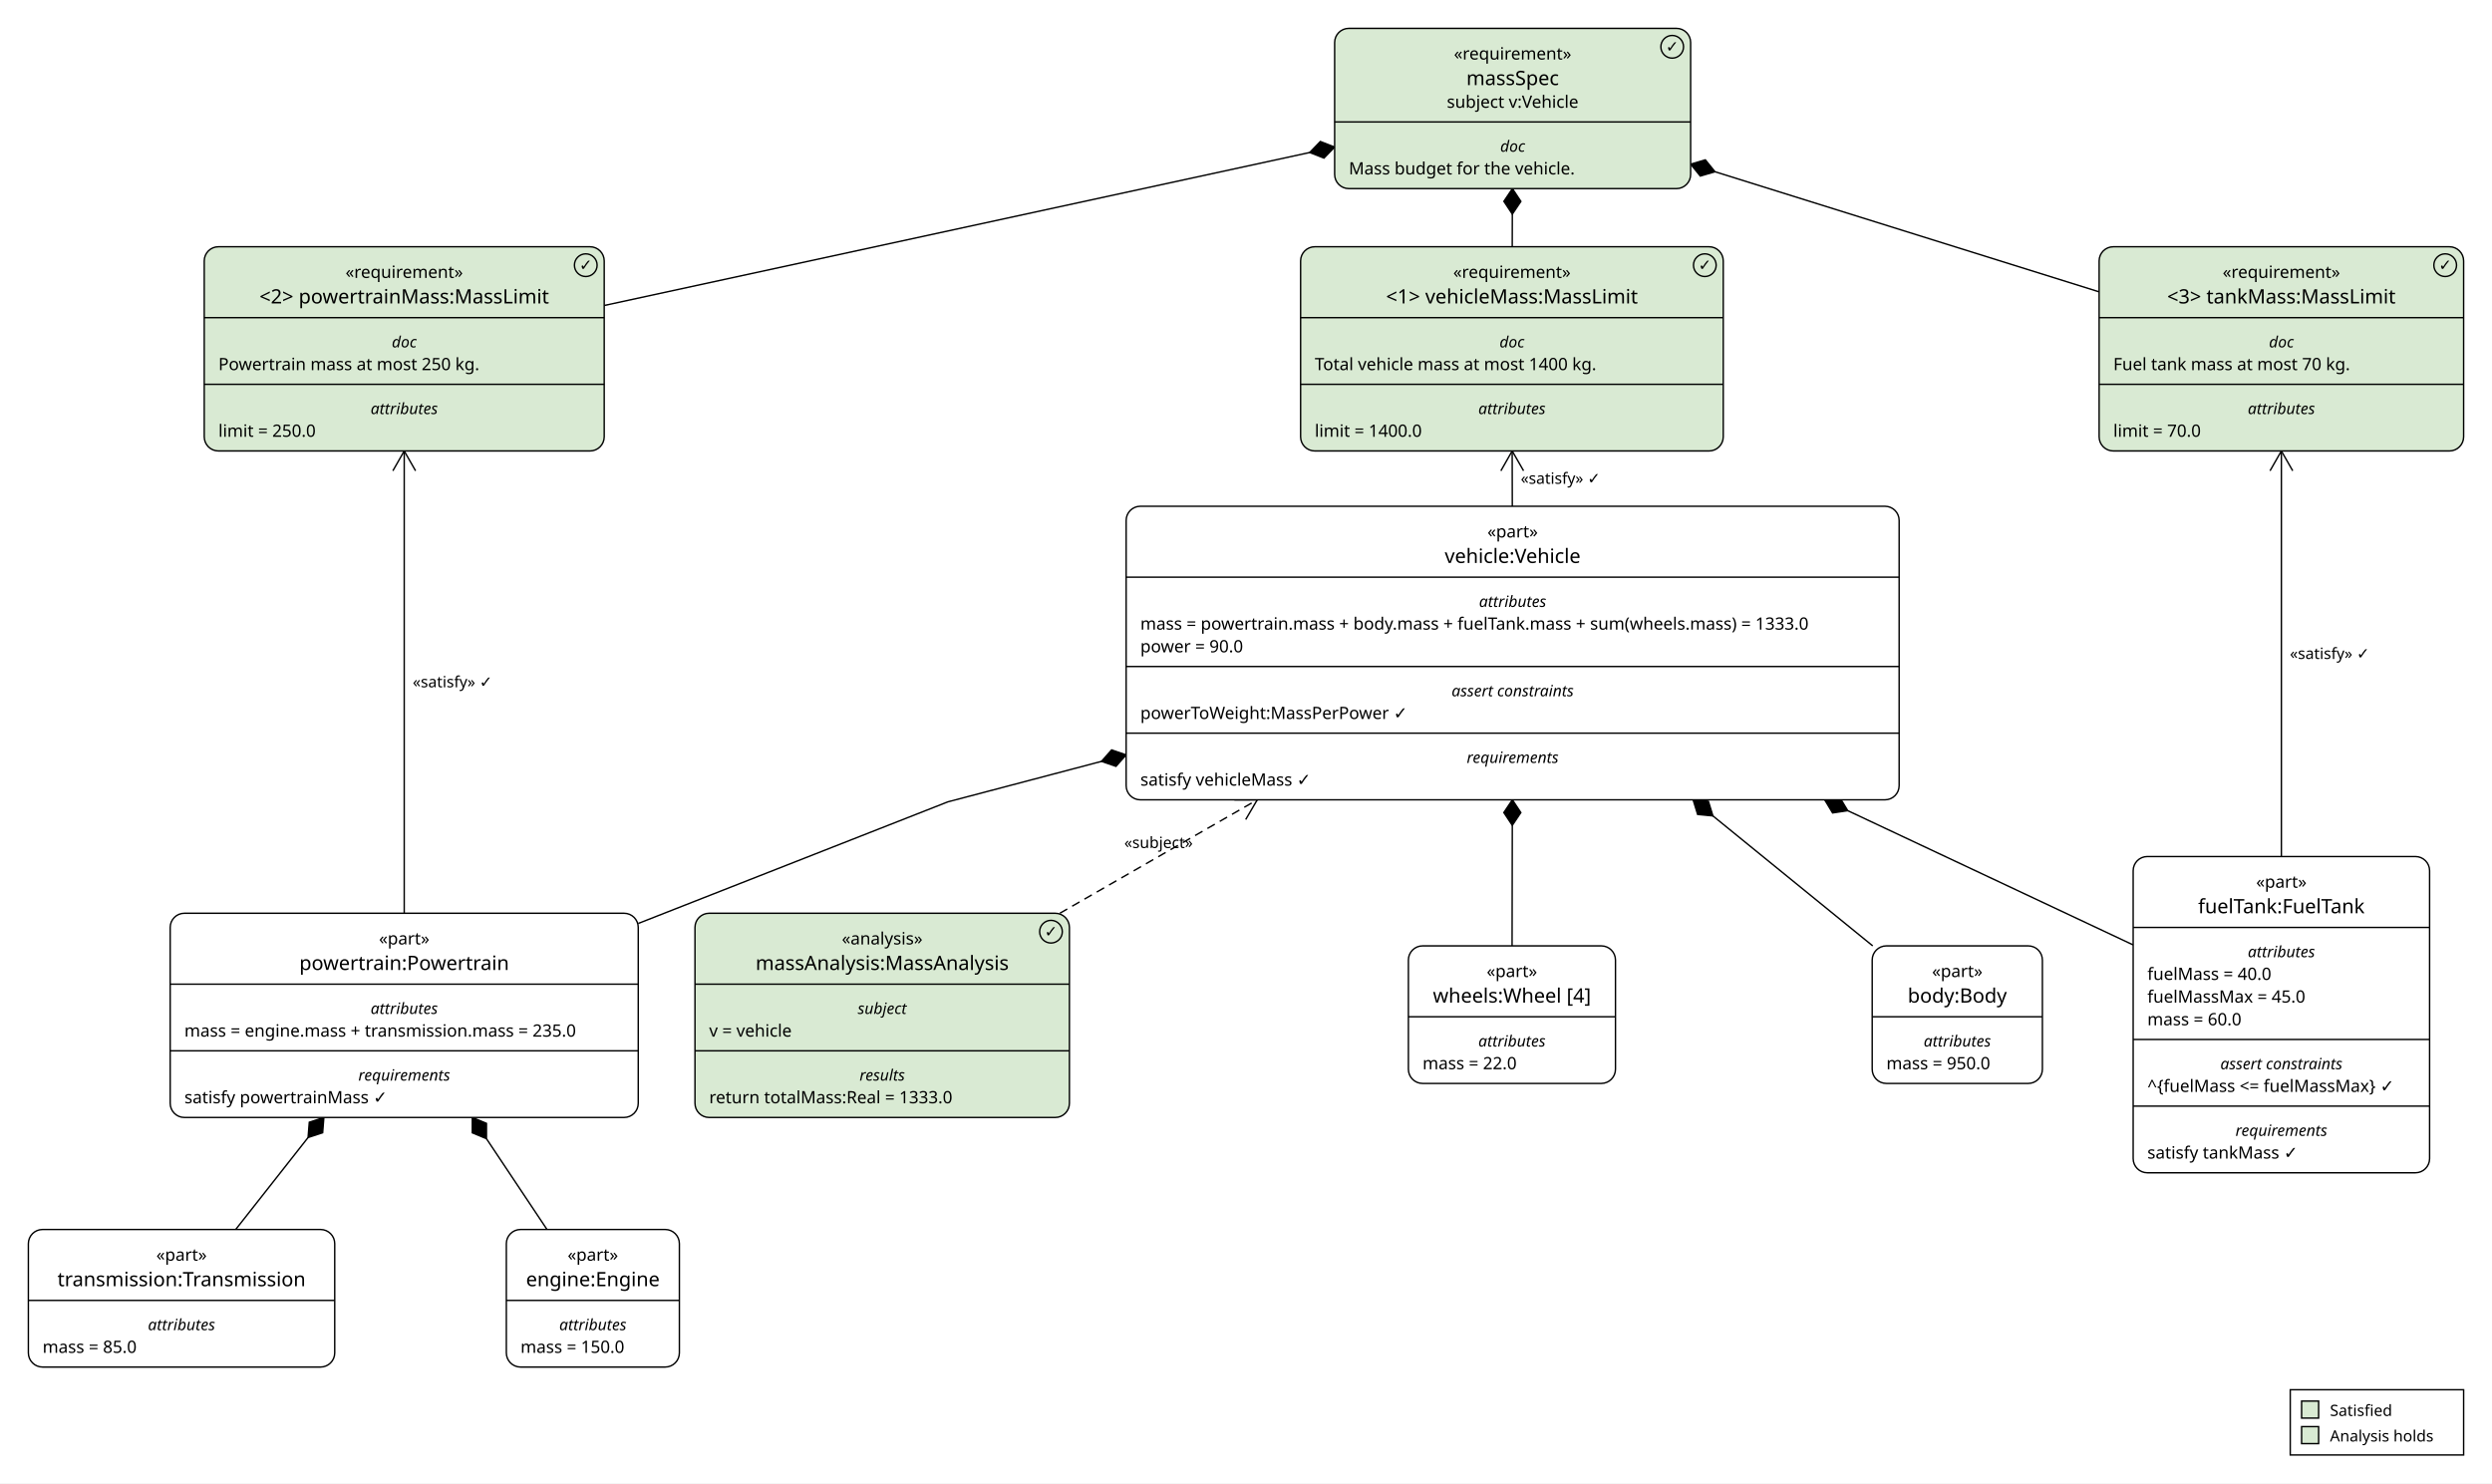
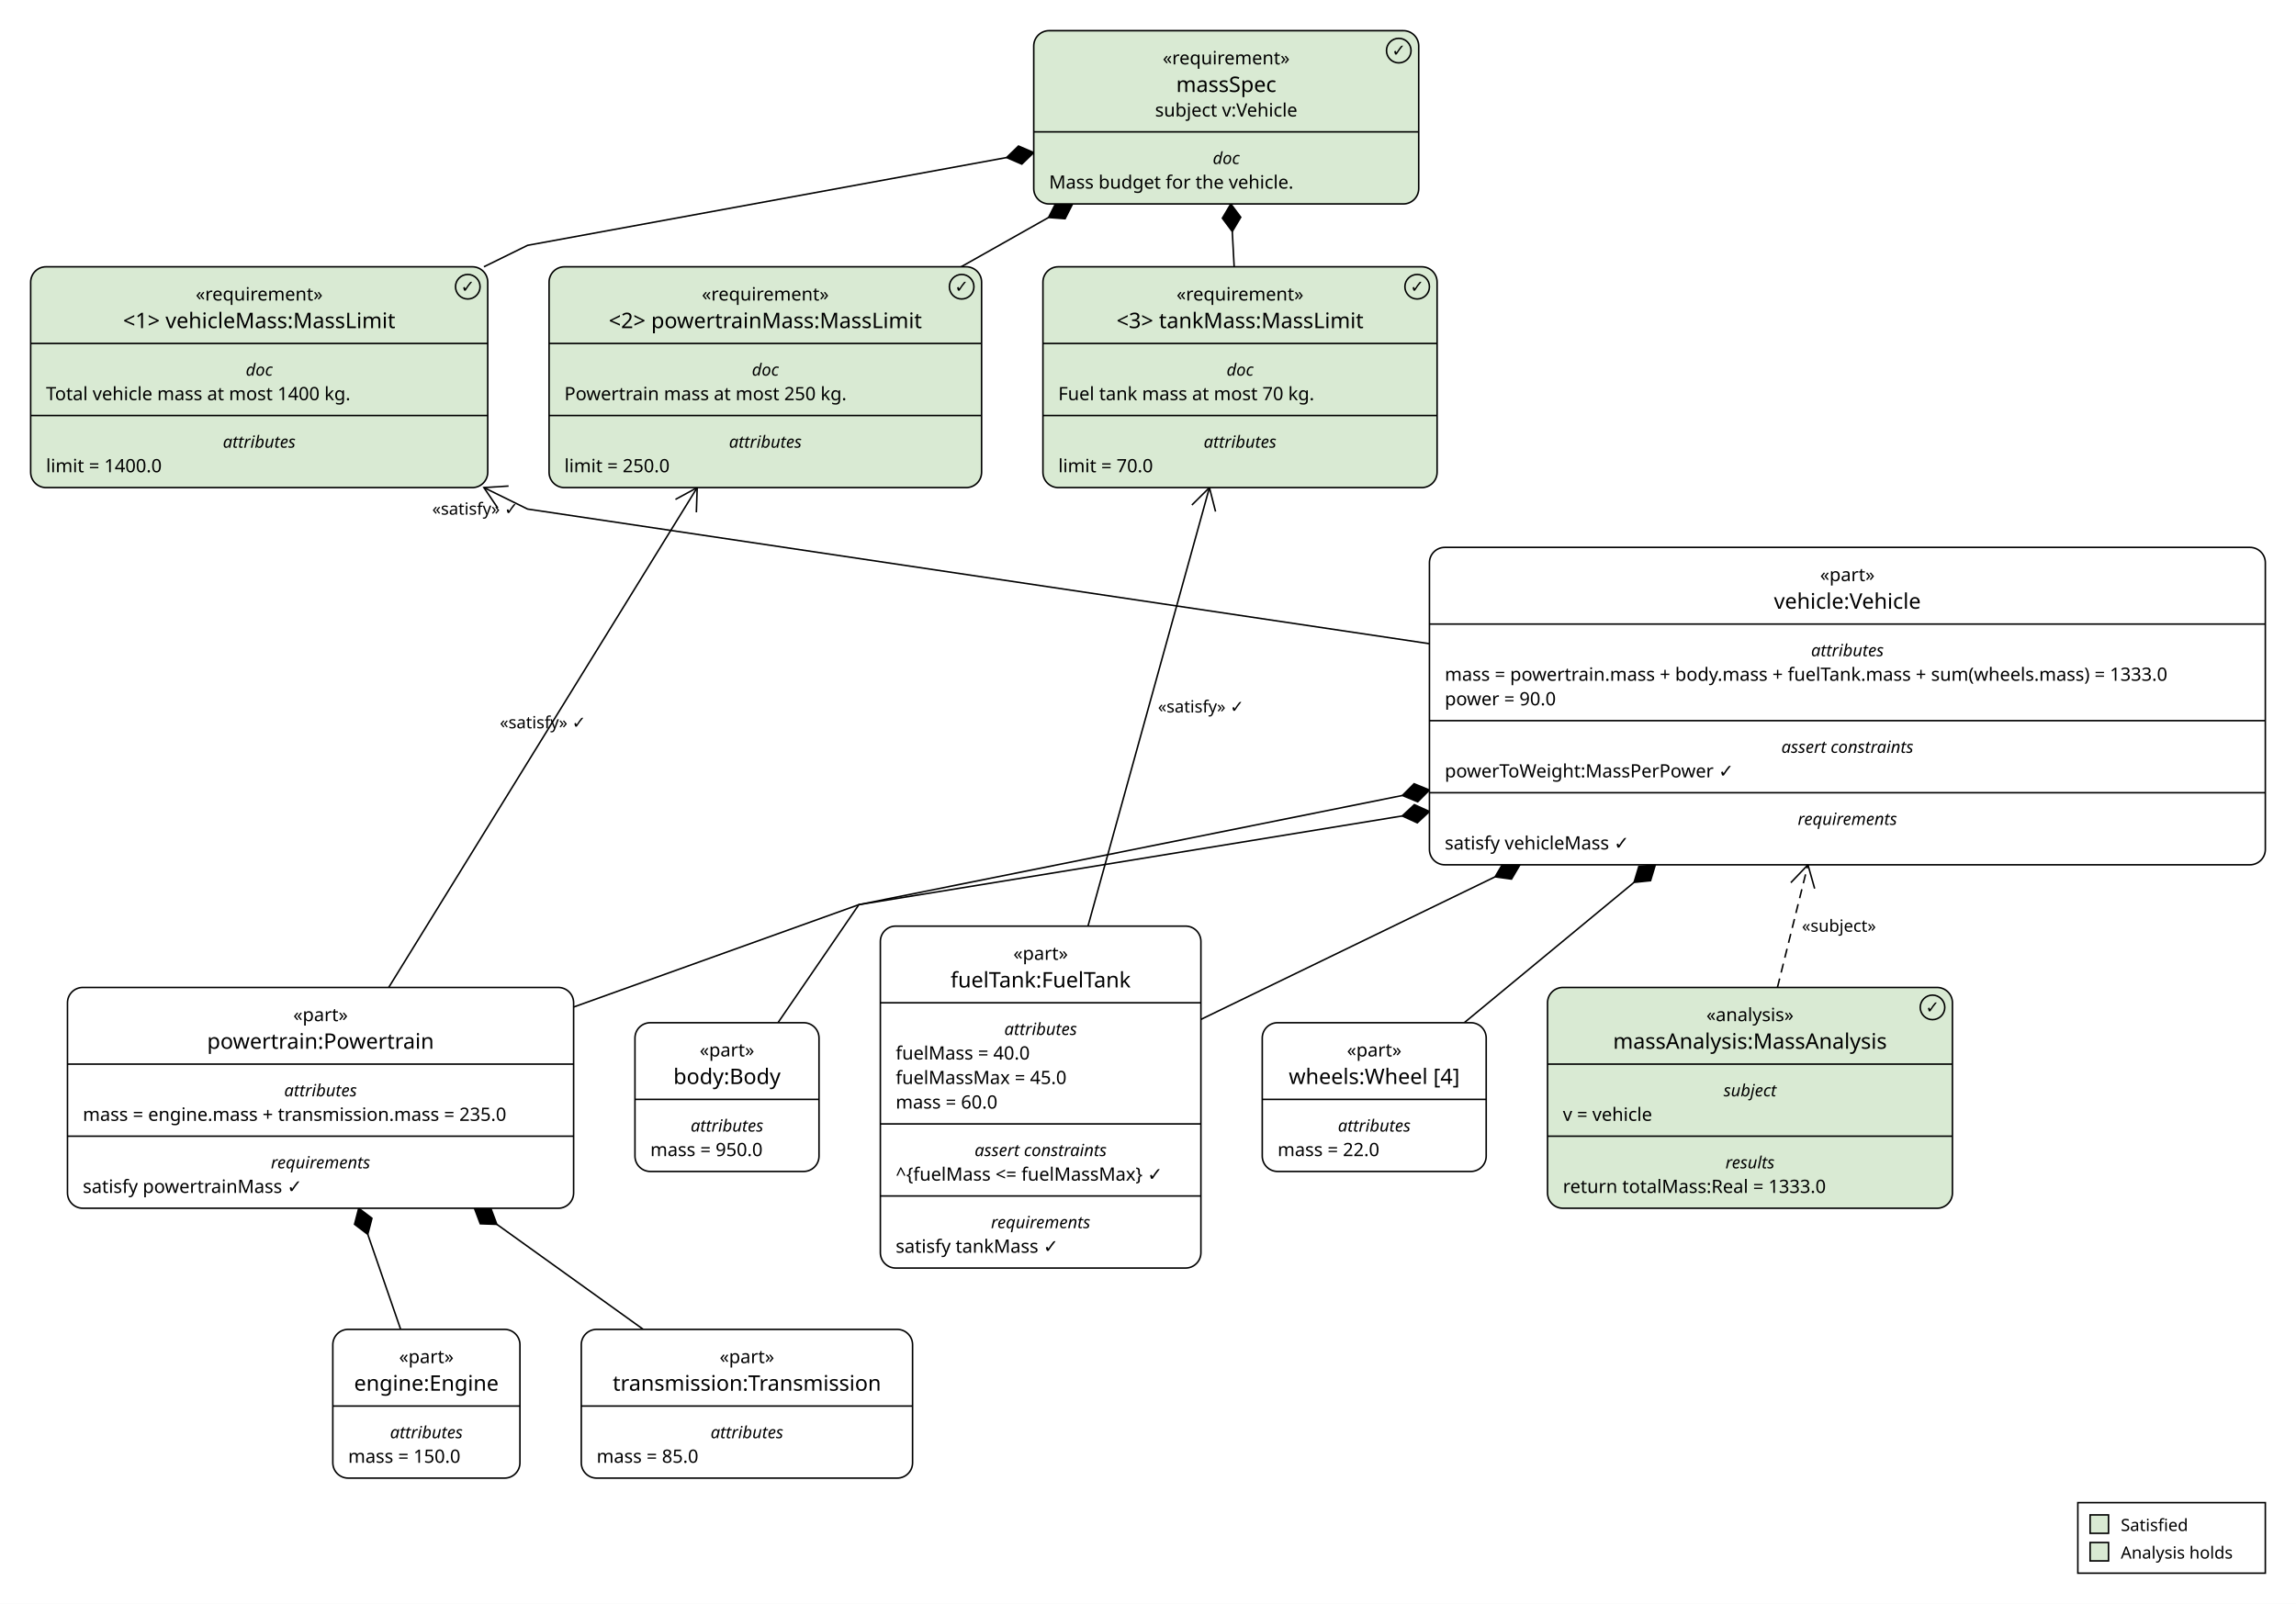
- <svg xmlns="http://www.w3.org/2000/svg" width="1757" height="1046" viewBox="0 0 1757 1046" font-family="sans-serif">
-   <rect x="0" y="0" width="1757" height="1046" fill="#ffffff" />
-   <polyline points="923.41,107.54 426,215.42" fill="none" stroke="#000000" />
-   <polygon points="941,103.72 930.93,99.76 923.41,107.54 933.48,111.49" fill="#000000" stroke="#000000" />
-   <polyline points="1209.18,121.12 1480,205.81" fill="none" stroke="#000000" />
-   <polygon points="1192,115.75 1198.8,124.16 1209.18,121.12 1202.38,112.71" fill="#000000" stroke="#000000" />
-   <polyline points="1066.28,151 1066.21,174" fill="none" stroke="#000000" />
-   <polygon points="1066.33,133 1060.31,141.98 1066.28,151 1072.31,142.02" fill="#000000" stroke="#000000" />
-   <polyline points="1207.71,575.36 1320.37,667" fill="none" stroke="#000000" />
-   <polygon points="1193.74,564 1196.94,574.33 1207.71,575.36 1204.51,565.02" fill="#000000" stroke="#000000" />
-   <polyline points="1302.78,571.66 1504,666.33" fill="none" stroke="#000000" />
-   <polygon points="1286.49,564 1292.08,573.26 1302.78,571.66 1297.19,562.4" fill="#000000" stroke="#000000" />
-   <polyline points="776.59,536.9 668.29,565.44 450,651.19" fill="none" stroke="#000000" />
-   <polygon points="794,532.31 783.77,528.8 776.59,536.9 786.83,540.41" fill="#000000" stroke="#000000" />
-   <polyline points="342.98,802.98 385.67,867" fill="none" stroke="#000000" />
-   <polygon points="333,788 333,798.82 342.98,802.98 342.98,792.16" fill="#000000" stroke="#000000" />
-   <polyline points="217.21,802.15 166.17,867" fill="none" stroke="#000000" />
-   <polygon points="228.34,788 218.06,791.36 217.21,802.15 227.49,798.78" fill="#000000" stroke="#000000" />
-   <polyline points="1066.26,582 1066.1,667" fill="none" stroke="#000000" />
-   <polygon points="1066.3,564 1060.28,572.99 1066.26,582 1072.28,573.01" fill="#000000" stroke="#000000" />
-   <polyline points="747.26,644 886.44,564" fill="none" stroke="#000000" stroke-dasharray="6 4" />
-   <polyline points="878.29,577.91 886.44,564 870.31,564.04" fill="none" stroke="#000000" />
-   <text x="816.85" y="598" text-anchor="middle" font-size="11">«subject»</text>
-   <polyline points="1066.26,357 1066.17,318" fill="none" stroke="#000000" />
-   <polyline points="1074.2,331.98 1066.17,318 1058.2,332.02" fill="none" stroke="#000000" />
-   <text x="1072.21" y="341.17" text-anchor="start" font-size="11">«satisfy» ✓</text>
-   <polyline points="285,644 285,318" fill="none" stroke="#000000" />
-   <polyline points="293,332 285,318 277,332" fill="none" stroke="#000000" />
-   <text x="291" y="484.67" text-anchor="start" font-size="11">«satisfy» ✓</text>
-   <polyline points="1608.5,604 1608.5,318" fill="none" stroke="#000000" />
-   <polyline points="1616.5,332 1608.5,318 1600.5,332" fill="none" stroke="#000000" />
-   <text x="1614.5" y="464.67" text-anchor="start" font-size="11">«satisfy» ✓</text>
-   <rect x="490" y="644" width="264" height="144" rx="10" fill="#d9ead3" stroke="#000000" />
-   <text x="622" y="666" text-anchor="middle" font-size="12">«analysis»</text>
-   <text x="622" y="684" text-anchor="middle" font-size="14">massAnalysis:MassAnalysis</text>
-   <rect x="733" y="649" width="16" height="16" rx="8" fill="none" stroke="#000000" />
-   <text x="741" y="660.67" text-anchor="middle" font-size="11">✓</text>
-   <polyline points="490,694 754,694" fill="none" stroke="#000000" />
-   <text x="622" y="715" text-anchor="middle" font-size="11" font-style="italic">subject</text>
-   <text x="500" y="731" text-anchor="start" font-size="12">v = vehicle</text>
-   <polyline points="490,741 754,741" fill="none" stroke="#000000" />
-   <text x="622" y="762" text-anchor="middle" font-size="11" font-style="italic">results</text>
-   <text x="500" y="778" text-anchor="start" font-size="12">return totalMass:Real = 1333.0</text>
-   <rect x="941" y="20" width="251" height="113" rx="10" fill="#d9ead3" stroke="#000000" />
-   <text x="1066.5" y="42" text-anchor="middle" font-size="12">«requirement»</text>
-   <text x="1066.5" y="60" text-anchor="middle" font-size="14">massSpec</text>
-   <text x="1066.5" y="76" text-anchor="middle" font-size="12">subject v:Vehicle</text>
-   <rect x="1171" y="25" width="16" height="16" rx="8" fill="none" stroke="#000000" />
-   <text x="1179" y="36.67" text-anchor="middle" font-size="11">✓</text>
-   <polyline points="941,86 1192,86" fill="none" stroke="#000000" />
-   <text x="1066.5" y="107" text-anchor="middle" font-size="11" font-style="italic">doc</text>
-   <text x="951" y="123" text-anchor="start" font-size="12">Mass budget for the vehicle.</text>
-   <rect x="144" y="174" width="282" height="144" rx="10" fill="#d9ead3" stroke="#000000" />
-   <text x="285" y="196" text-anchor="middle" font-size="12">«requirement»</text>
-   <text x="285" y="214" text-anchor="middle" font-size="14">&lt;2&gt; powertrainMass:MassLimit</text>
-   <rect x="405" y="179" width="16" height="16" rx="8" fill="none" stroke="#000000" />
-   <text x="413" y="190.67" text-anchor="middle" font-size="11">✓</text>
-   <polyline points="144,224 426,224" fill="none" stroke="#000000" />
-   <text x="285" y="245" text-anchor="middle" font-size="11" font-style="italic">doc</text>
-   <text x="154" y="261" text-anchor="start" font-size="12">Powertrain mass at most 250 kg.</text>
-   <polyline points="144,271 426,271" fill="none" stroke="#000000" />
-   <text x="285" y="292" text-anchor="middle" font-size="11" font-style="italic">attributes</text>
-   <text x="154" y="308" text-anchor="start" font-size="12">limit = 250.0</text>
-   <rect x="1480" y="174" width="257" height="144" rx="10" fill="#d9ead3" stroke="#000000" />
-   <text x="1608.5" y="196" text-anchor="middle" font-size="12">«requirement»</text>
-   <text x="1608.5" y="214" text-anchor="middle" font-size="14">&lt;3&gt; tankMass:MassLimit</text>
-   <rect x="1716" y="179" width="16" height="16" rx="8" fill="none" stroke="#000000" />
-   <text x="1724" y="190.67" text-anchor="middle" font-size="11">✓</text>
-   <polyline points="1480,224 1737,224" fill="none" stroke="#000000" />
-   <text x="1608.5" y="245" text-anchor="middle" font-size="11" font-style="italic">doc</text>
-   <text x="1490" y="261" text-anchor="start" font-size="12">Fuel tank mass at most 70 kg.</text>
-   <polyline points="1480,271 1737,271" fill="none" stroke="#000000" />
-   <text x="1608.5" y="292" text-anchor="middle" font-size="11" font-style="italic">attributes</text>
-   <text x="1490" y="308" text-anchor="start" font-size="12">limit = 70.0</text>
-   <rect x="917" y="174" width="298" height="144" rx="10" fill="#d9ead3" stroke="#000000" />
-   <text x="1066" y="196" text-anchor="middle" font-size="12">«requirement»</text>
-   <text x="1066" y="214" text-anchor="middle" font-size="14">&lt;1&gt; vehicleMass:MassLimit</text>
-   <rect x="1194" y="179" width="16" height="16" rx="8" fill="none" stroke="#000000" />
-   <text x="1202" y="190.67" text-anchor="middle" font-size="11">✓</text>
-   <polyline points="917,224 1215,224" fill="none" stroke="#000000" />
-   <text x="1066" y="245" text-anchor="middle" font-size="11" font-style="italic">doc</text>
-   <text x="927" y="261" text-anchor="start" font-size="12">Total vehicle mass at most 1400 kg.</text>
-   <polyline points="917,271 1215,271" fill="none" stroke="#000000" />
-   <text x="1066" y="292" text-anchor="middle" font-size="11" font-style="italic">attributes</text>
-   <text x="927" y="308" text-anchor="start" font-size="12">limit = 1400.0</text>
-   <rect x="794" y="357" width="545" height="207" rx="10" fill="#ffffff" stroke="#000000" />
-   <text x="1066.5" y="379" text-anchor="middle" font-size="12">«part»</text>
-   <text x="1066.5" y="397" text-anchor="middle" font-size="14">vehicle:Vehicle</text>
-   <polyline points="794,407 1339,407" fill="none" stroke="#000000" />
-   <text x="1066.5" y="428" text-anchor="middle" font-size="11" font-style="italic">attributes</text>
-   <text x="804" y="444" text-anchor="start" font-size="12">mass = powertrain.mass + body.mass + fuelTank.mass + sum(wheels.mass) = 1333.0</text>
-   <text x="804" y="460" text-anchor="start" font-size="12">power = 90.0</text>
-   <polyline points="794,470 1339,470" fill="none" stroke="#000000" />
-   <text x="1066.5" y="491" text-anchor="middle" font-size="11" font-style="italic">assert constraints</text>
-   <text x="804" y="507" text-anchor="start" font-size="12">powerToWeight:MassPerPower ✓</text>
-   <polyline points="794,517 1339,517" fill="none" stroke="#000000" />
-   <text x="1066.5" y="538" text-anchor="middle" font-size="11" font-style="italic">requirements</text>
-   <text x="804" y="554" text-anchor="start" font-size="12">satisfy vehicleMass ✓</text>
-   <rect x="1320" y="667" width="120" height="97" rx="10" fill="#ffffff" stroke="#000000" />
-   <text x="1380" y="689" text-anchor="middle" font-size="12">«part»</text>
-   <text x="1380" y="707" text-anchor="middle" font-size="14">body:Body</text>
-   <polyline points="1320,717 1440,717" fill="none" stroke="#000000" />
-   <text x="1380" y="738" text-anchor="middle" font-size="11" font-style="italic">attributes</text>
-   <text x="1330" y="754" text-anchor="start" font-size="12">mass = 950.0</text>
-   <rect x="1504" y="604" width="209" height="223" rx="10" fill="#ffffff" stroke="#000000" />
-   <text x="1608.5" y="626" text-anchor="middle" font-size="12">«part»</text>
-   <text x="1608.5" y="644" text-anchor="middle" font-size="14">fuelTank:FuelTank</text>
-   <polyline points="1504,654 1713,654" fill="none" stroke="#000000" />
-   <text x="1608.5" y="675" text-anchor="middle" font-size="11" font-style="italic">attributes</text>
-   <text x="1514" y="691" text-anchor="start" font-size="12">fuelMass = 40.0</text>
-   <text x="1514" y="707" text-anchor="start" font-size="12">fuelMassMax = 45.0</text>
-   <text x="1514" y="723" text-anchor="start" font-size="12">mass = 60.0</text>
-   <polyline points="1504,733 1713,733" fill="none" stroke="#000000" />
-   <text x="1608.5" y="754" text-anchor="middle" font-size="11" font-style="italic">assert constraints</text>
-   <text x="1514" y="770" text-anchor="start" font-size="12">^{fuelMass &lt;= fuelMassMax} ✓</text>
-   <polyline points="1504,780 1713,780" fill="none" stroke="#000000" />
-   <text x="1608.5" y="801" text-anchor="middle" font-size="11" font-style="italic">requirements</text>
-   <text x="1514" y="817" text-anchor="start" font-size="12">satisfy tankMass ✓</text>
-   <rect x="120" y="644" width="330" height="144" rx="10" fill="#ffffff" stroke="#000000" />
-   <text x="285" y="666" text-anchor="middle" font-size="12">«part»</text>
-   <text x="285" y="684" text-anchor="middle" font-size="14">powertrain:Powertrain</text>
-   <polyline points="120,694 450,694" fill="none" stroke="#000000" />
-   <text x="285" y="715" text-anchor="middle" font-size="11" font-style="italic">attributes</text>
-   <text x="130" y="731" text-anchor="start" font-size="12">mass = engine.mass + transmission.mass = 235.0</text>
-   <polyline points="120,741 450,741" fill="none" stroke="#000000" />
-   <text x="285" y="762" text-anchor="middle" font-size="11" font-style="italic">requirements</text>
-   <text x="130" y="778" text-anchor="start" font-size="12">satisfy powertrainMass ✓</text>
-   <rect x="357" y="867" width="122" height="97" rx="10" fill="#ffffff" stroke="#000000" />
-   <text x="418" y="889" text-anchor="middle" font-size="12">«part»</text>
-   <text x="418" y="907" text-anchor="middle" font-size="14">engine:Engine</text>
-   <polyline points="357,917 479,917" fill="none" stroke="#000000" />
-   <text x="418" y="938" text-anchor="middle" font-size="11" font-style="italic">attributes</text>
-   <text x="367" y="954" text-anchor="start" font-size="12">mass = 150.0</text>
-   <rect x="20" y="867" width="216" height="97" rx="10" fill="#ffffff" stroke="#000000" />
-   <text x="128" y="889" text-anchor="middle" font-size="12">«part»</text>
-   <text x="128" y="907" text-anchor="middle" font-size="14">transmission:Transmission</text>
-   <polyline points="20,917 236,917" fill="none" stroke="#000000" />
-   <text x="128" y="938" text-anchor="middle" font-size="11" font-style="italic">attributes</text>
-   <text x="30" y="954" text-anchor="start" font-size="12">mass = 85.0</text>
-   <rect x="993" y="667" width="146" height="97" rx="10" fill="#ffffff" stroke="#000000" />
-   <text x="1066" y="689" text-anchor="middle" font-size="12">«part»</text>
-   <text x="1066" y="707" text-anchor="middle" font-size="14">wheels:Wheel [4]</text>
-   <polyline points="993,717 1139,717" fill="none" stroke="#000000" />
-   <text x="1066" y="738" text-anchor="middle" font-size="11" font-style="italic">attributes</text>
-   <text x="1003" y="754" text-anchor="start" font-size="12">mass = 22.0</text>
-   <rect x="1614.76" y="980" width="122.24" height="46" fill="#ffffff" stroke="#000000" />
-   <rect x="1622.76" y="988" width="12" height="12" fill="#d9ead3" stroke="#000000" />
-   <text x="1642.76" y="998.5" text-anchor="start" font-size="11">Satisfied</text>
-   <rect x="1622.76" y="1006" width="12" height="12" fill="#d9ead3" stroke="#000000" />
-   <text x="1642.76" y="1016.5" text-anchor="start" font-size="11">Analysis holds</text>
+ <svg xmlns="http://www.w3.org/2000/svg" width="1497" height="1046" viewBox="0 0 1497 1046" font-family="sans-serif">
+   <rect x="0" y="0" width="1497" height="1046" fill="#ffffff" />
+   <polyline points="914.35,518.8 560,590 374,656.77" fill="none" stroke="#000000" />
+   <polygon points="932,515.25 921.99,511.14 914.35,518.8 924.36,522.91" fill="#000000" stroke="#000000" />
+   <polyline points="239.79,805.01 261.23,867" fill="none" stroke="#000000" />
+   <polygon points="233.9,788 231.17,798.47 239.79,805.01 242.51,794.54" fill="#000000" stroke="#000000" />
+   <polyline points="323.95,798.49 419.42,867" fill="none" stroke="#000000" />
+   <polygon points="309.33,788 313.14,798.12 323.95,798.49 320.14,788.37" fill="#000000" stroke="#000000" />
+   <polyline points="914.24,532.15 560,590 507.24,667" fill="none" stroke="#000000" />
+   <polygon points="932,529.25 922.15,524.78 914.24,532.15 924.08,536.63" fill="#000000" stroke="#000000" />
+   <polyline points="974.81,571.85 783,664.84" fill="none" stroke="#000000" />
+   <polygon points="991.01,564 980.29,562.53 974.81,571.85 985.52,573.33" fill="#000000" stroke="#000000" />
+   <polyline points="1065.41,575.47 954.68,667" fill="none" stroke="#000000" />
+   <polygon points="1079.29,564 1068.53,565.11 1065.41,575.47 1076.17,574.36" fill="#000000" stroke="#000000" />
+   <polyline points="656.3,102.75 344,160 315.51,174" fill="none" stroke="#000000" />
+   <polygon points="674,99.51 664.07,95.23 656.3,102.75 666.23,107.03" fill="#000000" stroke="#000000" />
+   <polyline points="683.66,141.84 626.65,174" fill="none" stroke="#000000" />
+   <polygon points="699.33,133 688.55,132.2 683.66,141.84 694.44,142.65" fill="#000000" stroke="#000000" />
+   <polyline points="803.45,150.97 804.68,174" fill="none" stroke="#000000" />
+   <polygon points="802.5,133 796.99,142.31 803.45,150.97 808.97,141.67" fill="#000000" stroke="#000000" />
+   <polyline points="1158.89,644 1178.78,564" fill="none" stroke="#000000" stroke-dasharray="6 4" />
+   <polyline points="1183.16,579.52 1178.78,564 1167.64,575.66" fill="none" stroke="#000000" />
+   <text x="1174.84" y="607.67" text-anchor="start" font-size="11">«subject»</text>
+   <polyline points="932,419.81 344,332 315.51,318" fill="none" stroke="#000000" />
+   <polyline points="331.6,316.99 315.51,318 324.55,331.35" fill="none" stroke="#000000" />
+   <text x="338" y="335.67" text-anchor="end" font-size="11">«satisfy» ✓</text>
+   <polyline points="253.43,644 454.57,318" fill="none" stroke="#000000" />
+   <polyline points="454.03,334.12 454.57,318 440.41,325.71" fill="none" stroke="#000000" />
+   <text x="354" y="475" text-anchor="middle" font-size="11">«satisfy» ✓</text>
+   <polyline points="709.37,604 788.56,318" fill="none" stroke="#000000" />
+   <polyline points="792.54,333.63 788.56,318 777.12,329.36" fill="none" stroke="#000000" />
+   <text x="754.97" y="464.67" text-anchor="start" font-size="11">«satisfy» ✓</text>
+   <rect x="932" y="357" width="545" height="207" rx="10" fill="#ffffff" stroke="#000000" />
+   <text x="1204.5" y="379" text-anchor="middle" font-size="12">«part»</text>
+   <text x="1204.5" y="397" text-anchor="middle" font-size="14">vehicle:Vehicle</text>
+   <polyline points="932,407 1477,407" fill="none" stroke="#000000" />
+   <text x="1204.5" y="428" text-anchor="middle" font-size="11" font-style="italic">attributes</text>
+   <text x="942" y="444" text-anchor="start" font-size="12">mass = powertrain.mass + body.mass + fuelTank.mass + sum(wheels.mass) = 1333.0</text>
+   <text x="942" y="460" text-anchor="start" font-size="12">power = 90.0</text>
+   <polyline points="932,470 1477,470" fill="none" stroke="#000000" />
+   <text x="1204.5" y="491" text-anchor="middle" font-size="11" font-style="italic">assert constraints</text>
+   <text x="942" y="507" text-anchor="start" font-size="12">powerToWeight:MassPerPower ✓</text>
+   <polyline points="932,517 1477,517" fill="none" stroke="#000000" />
+   <text x="1204.5" y="538" text-anchor="middle" font-size="11" font-style="italic">requirements</text>
+   <text x="942" y="554" text-anchor="start" font-size="12">satisfy vehicleMass ✓</text>
+   <rect x="44" y="644" width="330" height="144" rx="10" fill="#ffffff" stroke="#000000" />
+   <text x="209" y="666" text-anchor="middle" font-size="12">«part»</text>
+   <text x="209" y="684" text-anchor="middle" font-size="14">powertrain:Powertrain</text>
+   <polyline points="44,694 374,694" fill="none" stroke="#000000" />
+   <text x="209" y="715" text-anchor="middle" font-size="11" font-style="italic">attributes</text>
+   <text x="54" y="731" text-anchor="start" font-size="12">mass = engine.mass + transmission.mass = 235.0</text>
+   <polyline points="44,741 374,741" fill="none" stroke="#000000" />
+   <text x="209" y="762" text-anchor="middle" font-size="11" font-style="italic">requirements</text>
+   <text x="54" y="778" text-anchor="start" font-size="12">satisfy powertrainMass ✓</text>
+   <rect x="217" y="867" width="122" height="97" rx="10" fill="#ffffff" stroke="#000000" />
+   <text x="278" y="889" text-anchor="middle" font-size="12">«part»</text>
+   <text x="278" y="907" text-anchor="middle" font-size="14">engine:Engine</text>
+   <polyline points="217,917 339,917" fill="none" stroke="#000000" />
+   <text x="278" y="938" text-anchor="middle" font-size="11" font-style="italic">attributes</text>
+   <text x="227" y="954" text-anchor="start" font-size="12">mass = 150.0</text>
+   <rect x="379" y="867" width="216" height="97" rx="10" fill="#ffffff" stroke="#000000" />
+   <text x="487" y="889" text-anchor="middle" font-size="12">«part»</text>
+   <text x="487" y="907" text-anchor="middle" font-size="14">transmission:Transmission</text>
+   <polyline points="379,917 595,917" fill="none" stroke="#000000" />
+   <text x="487" y="938" text-anchor="middle" font-size="11" font-style="italic">attributes</text>
+   <text x="389" y="954" text-anchor="start" font-size="12">mass = 85.0</text>
+   <rect x="414" y="667" width="120" height="97" rx="10" fill="#ffffff" stroke="#000000" />
+   <text x="474" y="689" text-anchor="middle" font-size="12">«part»</text>
+   <text x="474" y="707" text-anchor="middle" font-size="14">body:Body</text>
+   <polyline points="414,717 534,717" fill="none" stroke="#000000" />
+   <text x="474" y="738" text-anchor="middle" font-size="11" font-style="italic">attributes</text>
+   <text x="424" y="754" text-anchor="start" font-size="12">mass = 950.0</text>
+   <rect x="574" y="604" width="209" height="223" rx="10" fill="#ffffff" stroke="#000000" />
+   <text x="678.5" y="626" text-anchor="middle" font-size="12">«part»</text>
+   <text x="678.5" y="644" text-anchor="middle" font-size="14">fuelTank:FuelTank</text>
+   <polyline points="574,654 783,654" fill="none" stroke="#000000" />
+   <text x="678.5" y="675" text-anchor="middle" font-size="11" font-style="italic">attributes</text>
+   <text x="584" y="691" text-anchor="start" font-size="12">fuelMass = 40.0</text>
+   <text x="584" y="707" text-anchor="start" font-size="12">fuelMassMax = 45.0</text>
+   <text x="584" y="723" text-anchor="start" font-size="12">mass = 60.0</text>
+   <polyline points="574,733 783,733" fill="none" stroke="#000000" />
+   <text x="678.5" y="754" text-anchor="middle" font-size="11" font-style="italic">assert constraints</text>
+   <text x="584" y="770" text-anchor="start" font-size="12">^{fuelMass &lt;= fuelMassMax} ✓</text>
+   <polyline points="574,780 783,780" fill="none" stroke="#000000" />
+   <text x="678.5" y="801" text-anchor="middle" font-size="11" font-style="italic">requirements</text>
+   <text x="584" y="817" text-anchor="start" font-size="12">satisfy tankMass ✓</text>
+   <rect x="823" y="667" width="146" height="97" rx="10" fill="#ffffff" stroke="#000000" />
+   <text x="896" y="689" text-anchor="middle" font-size="12">«part»</text>
+   <text x="896" y="707" text-anchor="middle" font-size="14">wheels:Wheel [4]</text>
+   <polyline points="823,717 969,717" fill="none" stroke="#000000" />
+   <text x="896" y="738" text-anchor="middle" font-size="11" font-style="italic">attributes</text>
+   <text x="833" y="754" text-anchor="start" font-size="12">mass = 22.0</text>
+   <rect x="674" y="20" width="251" height="113" rx="10" fill="#d9ead3" stroke="#000000" />
+   <text x="799.5" y="42" text-anchor="middle" font-size="12">«requirement»</text>
+   <text x="799.5" y="60" text-anchor="middle" font-size="14">massSpec</text>
+   <text x="799.5" y="76" text-anchor="middle" font-size="12">subject v:Vehicle</text>
+   <rect x="904" y="25" width="16" height="16" rx="8" fill="none" stroke="#000000" />
+   <text x="912" y="36.67" text-anchor="middle" font-size="11">✓</text>
+   <polyline points="674,86 925,86" fill="none" stroke="#000000" />
+   <text x="799.5" y="107" text-anchor="middle" font-size="11" font-style="italic">doc</text>
+   <text x="684" y="123" text-anchor="start" font-size="12">Mass budget for the vehicle.</text>
+   <rect x="20" y="174" width="298" height="144" rx="10" fill="#d9ead3" stroke="#000000" />
+   <text x="169" y="196" text-anchor="middle" font-size="12">«requirement»</text>
+   <text x="169" y="214" text-anchor="middle" font-size="14">&lt;1&gt; vehicleMass:MassLimit</text>
+   <rect x="297" y="179" width="16" height="16" rx="8" fill="none" stroke="#000000" />
+   <text x="305" y="190.67" text-anchor="middle" font-size="11">✓</text>
+   <polyline points="20,224 318,224" fill="none" stroke="#000000" />
+   <text x="169" y="245" text-anchor="middle" font-size="11" font-style="italic">doc</text>
+   <text x="30" y="261" text-anchor="start" font-size="12">Total vehicle mass at most 1400 kg.</text>
+   <polyline points="20,271 318,271" fill="none" stroke="#000000" />
+   <text x="169" y="292" text-anchor="middle" font-size="11" font-style="italic">attributes</text>
+   <text x="30" y="308" text-anchor="start" font-size="12">limit = 1400.0</text>
+   <rect x="358" y="174" width="282" height="144" rx="10" fill="#d9ead3" stroke="#000000" />
+   <text x="499" y="196" text-anchor="middle" font-size="12">«requirement»</text>
+   <text x="499" y="214" text-anchor="middle" font-size="14">&lt;2&gt; powertrainMass:MassLimit</text>
+   <rect x="619" y="179" width="16" height="16" rx="8" fill="none" stroke="#000000" />
+   <text x="627" y="190.67" text-anchor="middle" font-size="11">✓</text>
+   <polyline points="358,224 640,224" fill="none" stroke="#000000" />
+   <text x="499" y="245" text-anchor="middle" font-size="11" font-style="italic">doc</text>
+   <text x="368" y="261" text-anchor="start" font-size="12">Powertrain mass at most 250 kg.</text>
+   <polyline points="358,271 640,271" fill="none" stroke="#000000" />
+   <text x="499" y="292" text-anchor="middle" font-size="11" font-style="italic">attributes</text>
+   <text x="368" y="308" text-anchor="start" font-size="12">limit = 250.0</text>
+   <rect x="680" y="174" width="257" height="144" rx="10" fill="#d9ead3" stroke="#000000" />
+   <text x="808.5" y="196" text-anchor="middle" font-size="12">«requirement»</text>
+   <text x="808.5" y="214" text-anchor="middle" font-size="14">&lt;3&gt; tankMass:MassLimit</text>
+   <rect x="916" y="179" width="16" height="16" rx="8" fill="none" stroke="#000000" />
+   <text x="924" y="190.67" text-anchor="middle" font-size="11">✓</text>
+   <polyline points="680,224 937,224" fill="none" stroke="#000000" />
+   <text x="808.5" y="245" text-anchor="middle" font-size="11" font-style="italic">doc</text>
+   <text x="690" y="261" text-anchor="start" font-size="12">Fuel tank mass at most 70 kg.</text>
+   <polyline points="680,271 937,271" fill="none" stroke="#000000" />
+   <text x="808.5" y="292" text-anchor="middle" font-size="11" font-style="italic">attributes</text>
+   <text x="690" y="308" text-anchor="start" font-size="12">limit = 70.0</text>
+   <rect x="1009" y="644" width="264" height="144" rx="10" fill="#d9ead3" stroke="#000000" />
+   <text x="1141" y="666" text-anchor="middle" font-size="12">«analysis»</text>
+   <text x="1141" y="684" text-anchor="middle" font-size="14">massAnalysis:MassAnalysis</text>
+   <rect x="1252" y="649" width="16" height="16" rx="8" fill="none" stroke="#000000" />
+   <text x="1260" y="660.67" text-anchor="middle" font-size="11">✓</text>
+   <polyline points="1009,694 1273,694" fill="none" stroke="#000000" />
+   <text x="1141" y="715" text-anchor="middle" font-size="11" font-style="italic">subject</text>
+   <text x="1019" y="731" text-anchor="start" font-size="12">v = vehicle</text>
+   <polyline points="1009,741 1273,741" fill="none" stroke="#000000" />
+   <text x="1141" y="762" text-anchor="middle" font-size="11" font-style="italic">results</text>
+   <text x="1019" y="778" text-anchor="start" font-size="12">return totalMass:Real = 1333.0</text>
+   <rect x="1354.76" y="980" width="122.24" height="46" fill="#ffffff" stroke="#000000" />
+   <rect x="1362.76" y="988" width="12" height="12" fill="#d9ead3" stroke="#000000" />
+   <text x="1382.76" y="998.5" text-anchor="start" font-size="11">Satisfied</text>
+   <rect x="1362.76" y="1006" width="12" height="12" fill="#d9ead3" stroke="#000000" />
+   <text x="1382.76" y="1016.5" text-anchor="start" font-size="11">Analysis holds</text>
</svg>
